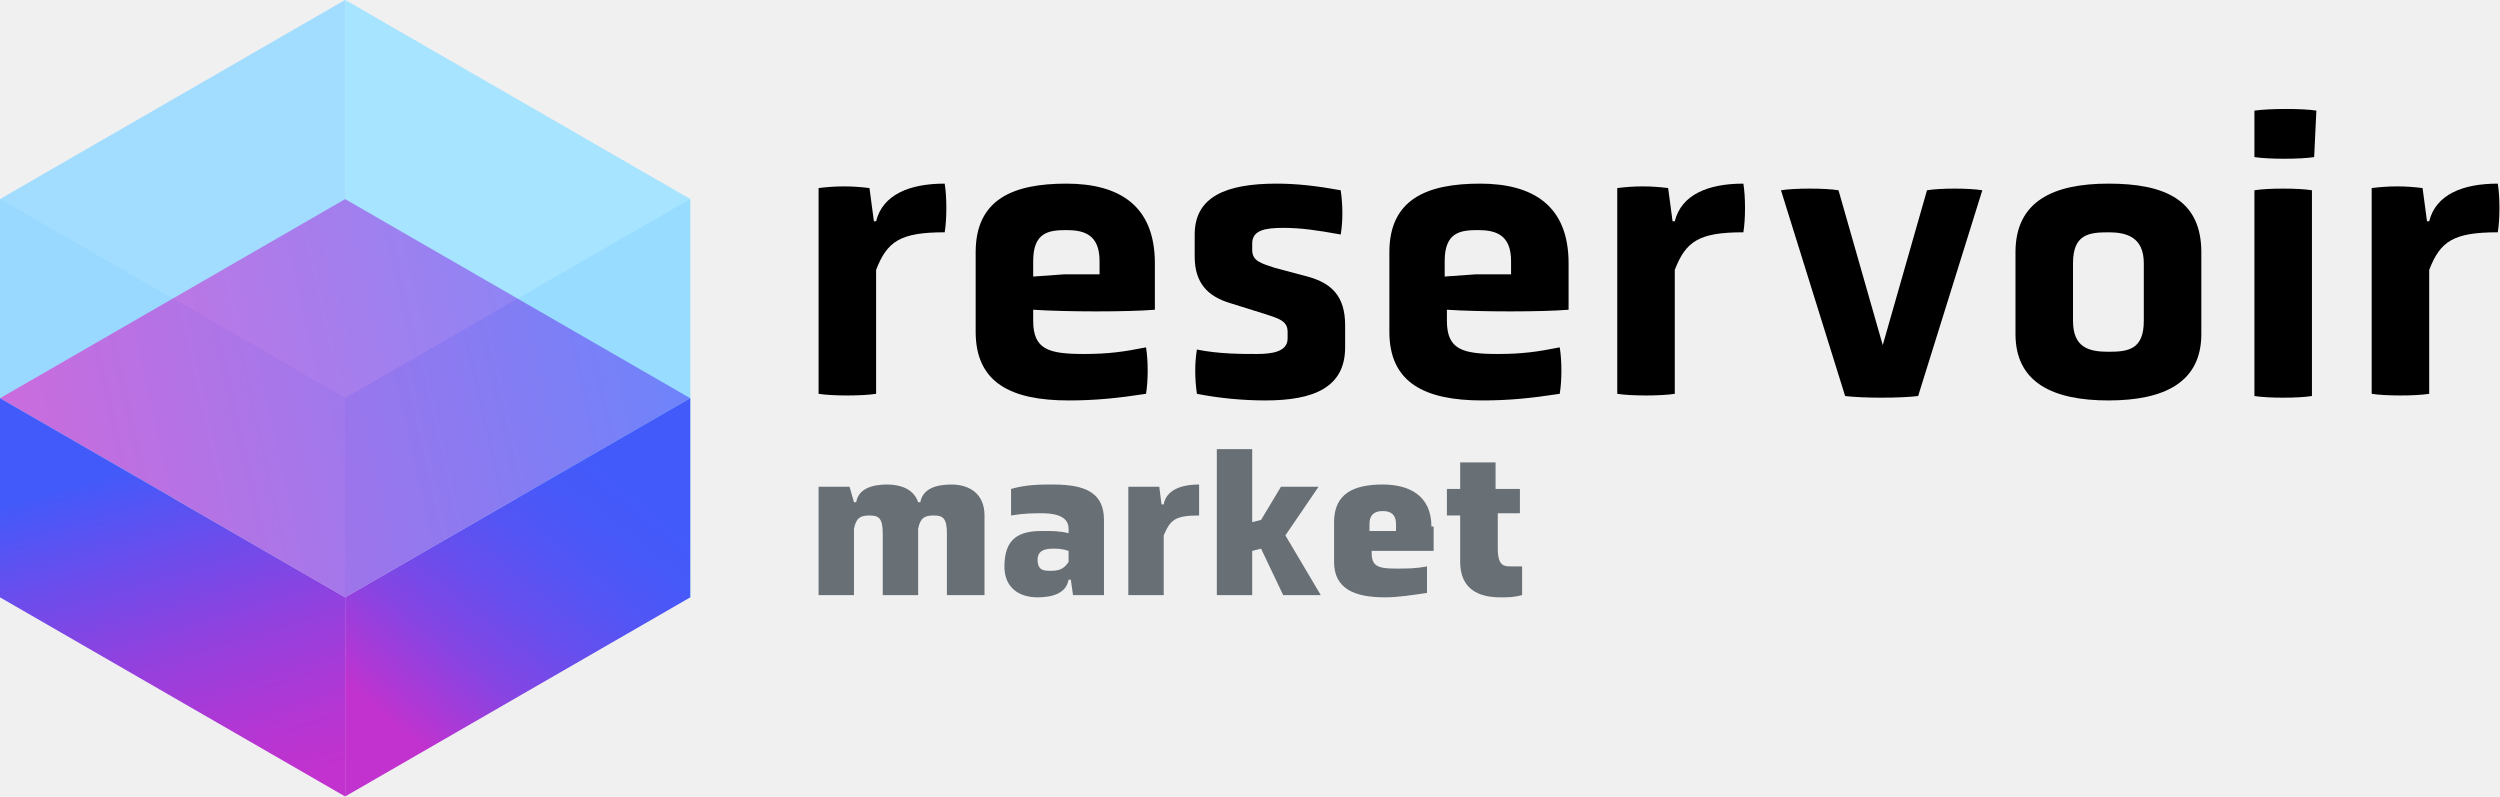
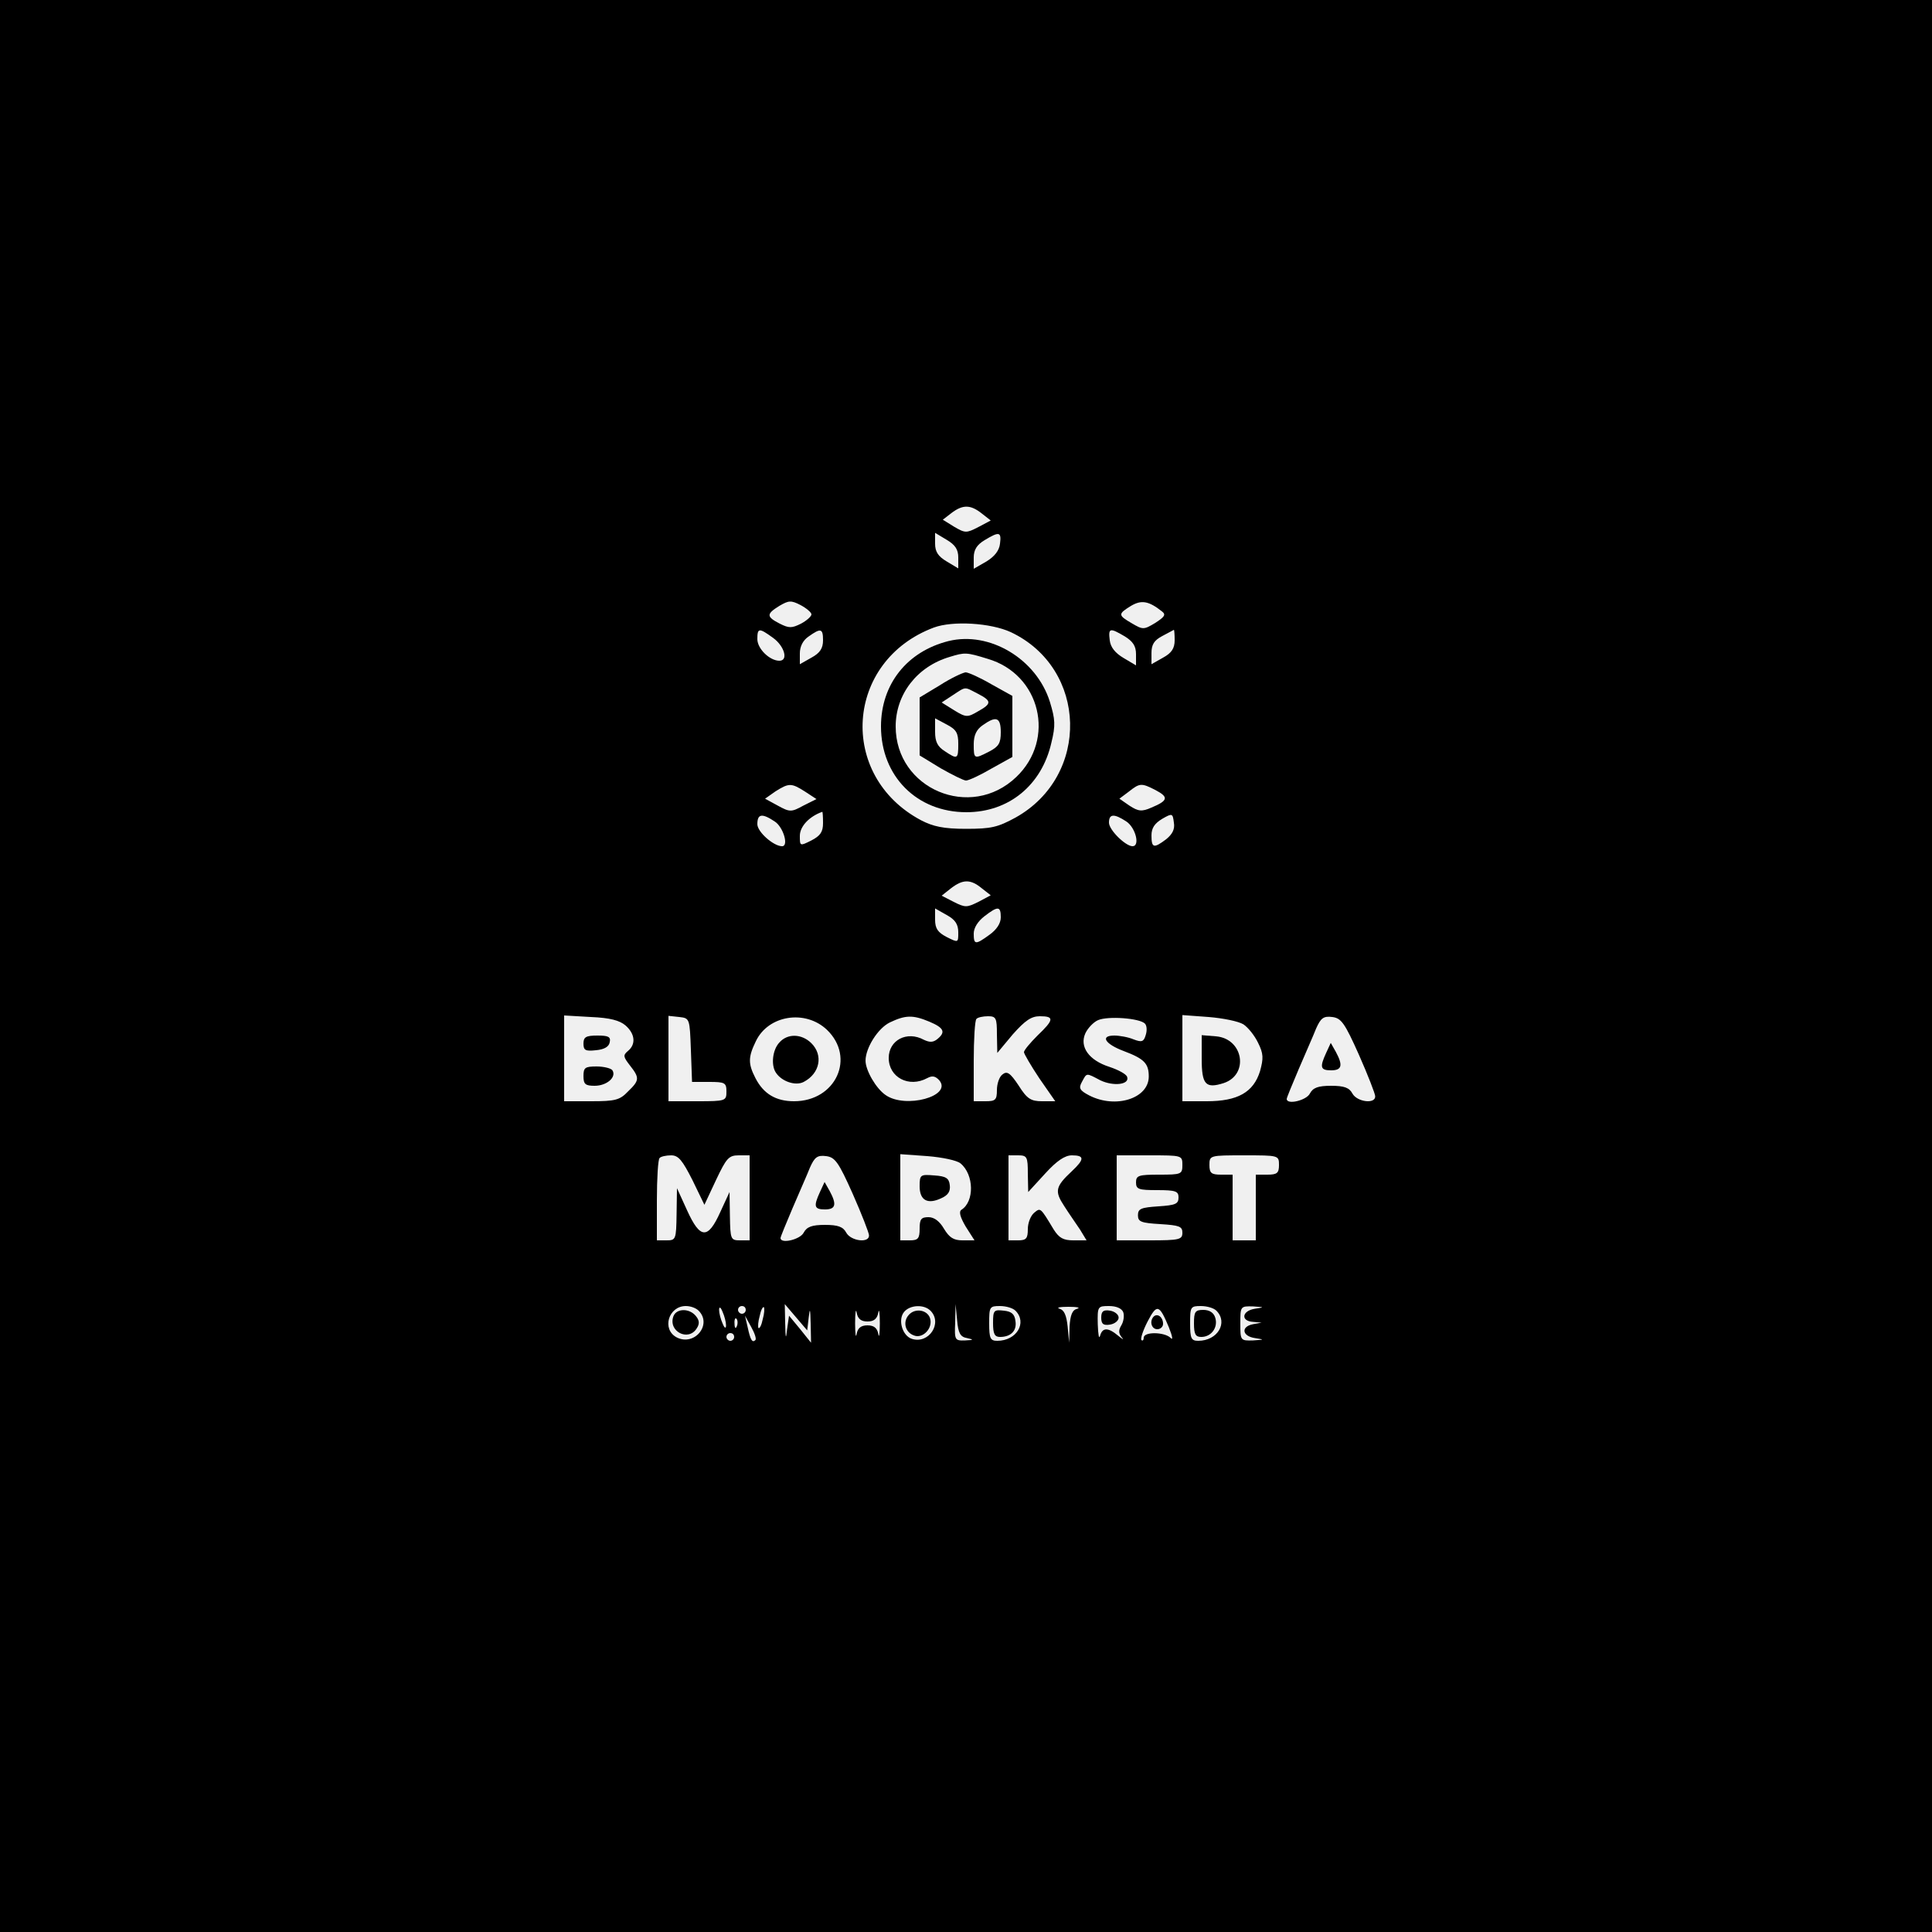
- <svg xmlns="http://www.w3.org/2000/svg" version="1.1" id="Layer_1" x="0px" y="0px" viewBox="0 0 113 36" style="enable-background:new 0 0 113 36;" xml:space="preserve">
-   <style type="text/css">
- 	.st0{fill:#80D8FF;}
- 	.st1{fill:#7ACFFF;}
- 	.st2{fill:url(#SVGID_1_);}
- 	.st3{opacity:0.3;fill:#E4F0FE;enable-background:new    ;}
- 	.st4{fill:url(#SVGID_00000069366009594144120120000005172455187701561989_);}
- 	.st5{opacity:0.3;fill:#D0E6FF;enable-background:new    ;}
- 	.st6{fill:url(#SVGID_00000033330668047477427580000001147174152306828211_);}
- 	.st7{opacity:0.3;fill:#FFFFFF;enable-background:new    ;}
- 	.st8{fill:#687076;}
- </style>
-   <g>
-     <path class="st0" d="M31.2,27l-15.6-9V0l15.6,9V27z" />
-     <path class="st1" d="M0,27l15.6-9V0L0,9V27z" />
-     <linearGradient id="SVGID_1_" gradientUnits="userSpaceOnUse" x1="0.584" y1="16.637" x2="31.008" y2="23.437" gradientTransform="matrix(1 0 0 -1 0 38)">
-       <stop offset="0" style="stop-color:#C132CE" />
-       <stop offset="1" style="stop-color:#425AFA" />
-     </linearGradient>
-     <path class="st2" d="M15.6,27l15.6-9L15.6,9L0,18L15.6,27z" />
-     <path class="st3" d="M15.6,36L0,27V9l15.6,9V36z" />
-     <linearGradient id="SVGID_00000051342142352281228420000014239414145845821097_" gradientUnits="userSpaceOnUse" x1="5.995" y1="16.984" x2="10.483" y2="2.056" gradientTransform="matrix(1 0 0 -1 0 38)">
-       <stop offset="0" style="stop-color:#425AFA" />
-       <stop offset="0.16" style="stop-color:#5A52F2" />
-       <stop offset="0.55" style="stop-color:#9241DE" />
-       <stop offset="0.84" style="stop-color:#B436D3" />
-       <stop offset="1" style="stop-color:#C132CE" />
-     </linearGradient>
-     <path style="fill:url(#SVGID_00000051342142352281228420000014239414145845821097_);" d="M0,27l15.6,9v-9L0,18V27z" />
-     <path class="st5" d="M15.6,36l15.6-9V9l-15.6,9V36z" />
-     <linearGradient id="SVGID_00000134241509824311280220000000377286090988085946_" gradientUnits="userSpaceOnUse" x1="18.349" y1="4.817" x2="28.29" y2="17.014" gradientTransform="matrix(1 0 0 -1 0 38)">
-       <stop offset="0" style="stop-color:#C132CE" />
-       <stop offset="0.1" style="stop-color:#AB39D6" />
-       <stop offset="0.28" style="stop-color:#8545E3" />
-       <stop offset="0.47" style="stop-color:#684EED" />
-       <stop offset="0.65" style="stop-color:#5355F4" />
-       <stop offset="0.83" style="stop-color:#4659F9" />
-       <stop offset="1" style="stop-color:#425AFA" />
-     </linearGradient>
-     <path style="fill:url(#SVGID_00000134241509824311280220000000377286090988085946_);" d="M31.2,27l-15.6,9v-9l15.6-9V27z" />
-     <path class="st7" d="M15.6,18l15.6-9L15.6,0L0,9L15.6,18z" />
+ <svg xmlns="http://www.w3.org/2000/svg" version="1.0" width="500pt" height="500pt" viewBox="0 0 500 500" preserveAspectRatio="xMidYMid meet">
+   <g transform="translate(0,500) scale(0.1,-0.1)" fill="#000000" stroke="none">
+     <path d="M0 2500 l0 -2500 2500 0 2500 0 0 2500 0 2500 -2500 0 -2500 0 0 -2500z m2541 1171 l23 -18 -32 -17 c-31 -16 -34 -16 -63 1 l-29 18 22 17 c30 23 50 22 79 -1z m-61 -114 l0 -28 -30 18 c-22 13 -30 25 -30 46 l0 28 30 -18 c22 -13 30 -25 30 -46z m108 36 c-2 -18 -14 -33 -35 -46 l-33 -19 0 29 c0 20 8 33 28 45 38 23 44 22 40 -9z m-488 -183 c0 -5 -12 -16 -27 -24 -24 -12 -31 -12 -55 0 -35 18 -35 25 -1 46 24 14 30 15 55 2 15 -8 28 -19 28 -24z m908 7 c10 -8 5 -14 -18 -29 -30 -18 -32 -18 -61 -1 -36 21 -36 24 -2 45 27 16 46 13 81 -15z m-392 -53 c199 -94 206 -372 12 -480 -46 -25 -63 -29 -128 -29 -58 0 -85 6 -116 22 -217 115 -197 413 33 499 49 18 147 12 199 -12z m-615 -15 c29 -21 40 -59 16 -59 -25 0 -57 31 -57 56 0 29 4 30 41 3z m129 -6 c0 -21 -8 -33 -30 -45 l-30 -17 0 28 c0 18 8 34 23 44 31 22 37 21 37 -10z m781 10 c21 -13 29 -25 29 -46 l0 -29 -32 19 c-22 13 -34 28 -36 46 -4 32 0 33 39 10z m129 -10 c0 -21 -8 -33 -30 -45 l-30 -17 0 29 c0 22 7 33 28 44 15 8 28 15 30 16 1 0 2 -12 2 -27z m-956 -392 l29 -19 -34 -17 c-31 -17 -35 -17 -66 0 l-33 18 27 19 c35 22 41 22 77 -1z m907 4 c34 -18 32 -27 -11 -45 -25 -11 -34 -10 -57 5 l-26 18 24 18 c29 23 33 23 70 4z m-861 -85 c0 -23 -7 -33 -30 -45 -30 -15 -30 -15 -30 12 0 24 24 50 58 62 1 1 2 -12 2 -29z m888 -42 c-32 -24 -38 -23 -38 10 0 19 8 31 28 43 26 15 27 14 30 -10 3 -17 -4 -30 -20 -43z m-1013 46 c22 -14 37 -64 19 -64 -22 0 -64 37 -64 57 0 27 12 29 45 7z m910 0 c24 -16 36 -64 16 -64 -18 0 -61 42 -61 61 0 23 13 24 45 3z m-374 -173 l23 -18 -32 -17 c-30 -15 -34 -15 -64 0 l-31 16 24 19 c31 24 51 24 80 0z m-61 -114 c0 -27 0 -27 -30 -12 -23 12 -30 22 -30 45 l0 29 30 -17 c22 -12 30 -24 30 -45z m110 39 c0 -16 -11 -32 -29 -45 -37 -27 -41 -26 -41 3 0 15 11 32 28 45 35 27 42 26 42 -3z m-971 -280 c25 -22 27 -49 6 -66 -13 -11 -12 -15 5 -37 26 -33 25 -39 -5 -68 -21 -22 -33 -25 -95 -25 l-70 0 0 111 0 111 69 -4 c50 -2 75 -9 90 -22z m169 -63 l3 -83 44 0 c41 0 45 -2 45 -25 0 -24 -2 -25 -75 -25 l-75 0 0 111 0 110 28 -3 c27 -3 27 -4 30 -85z m352 52 c75 -72 23 -185 -85 -185 -47 0 -79 19 -100 60 -19 37 -19 54 1 95 32 68 128 83 184 30z m265 21 c38 -16 43 -27 21 -45 -11 -9 -20 -9 -35 -2 -44 24 -91 -1 -91 -47 0 -50 52 -78 100 -52 13 7 21 5 31 -6 34 -41 -88 -74 -139 -38 -25 17 -52 64 -52 89 0 33 32 84 63 99 40 19 59 20 102 2z m175 -33 l1 -48 40 48 c32 36 48 47 70 47 38 0 37 -9 -6 -50 -19 -19 -35 -38 -35 -43 0 -4 18 -35 40 -68 l41 -59 -34 0 c-29 0 -39 6 -61 41 -22 33 -30 38 -42 28 -8 -6 -14 -24 -14 -40 0 -26 -4 -29 -30 -29 l-30 0 0 103 c0 57 3 107 7 110 3 4 17 7 30 7 21 0 23 -5 23 -47z m383 28 c5 -5 6 -18 2 -30 -5 -17 -10 -19 -31 -11 -14 6 -37 10 -50 10 -38 0 -24 -22 24 -40 53 -20 65 -32 65 -66 0 -57 -86 -84 -154 -49 -25 13 -28 19 -19 35 13 24 10 24 48 4 34 -16 76 -11 69 9 -2 7 -22 18 -46 26 -53 17 -78 52 -62 87 6 13 21 29 33 34 26 11 107 5 121 -9z m255 -2 c12 -8 29 -29 38 -48 14 -28 14 -40 5 -73 -17 -55 -58 -78 -138 -78 l-63 0 0 111 0 112 68 -5 c37 -3 77 -11 90 -19z m299 -79 c23 -52 42 -101 42 -107 1 -21 -47 -15 -59 7 -8 15 -21 20 -55 20 -34 0 -47 -5 -55 -20 -9 -18 -60 -30 -60 -14 0 3 14 37 31 77 17 40 38 87 45 105 12 27 19 33 42 30 23 -3 32 -15 69 -98z m-1725 -324 l31 -64 30 64 c27 57 33 64 59 64 l28 0 0 -110 0 -110 -25 0 c-24 0 -25 3 -26 63 l-1 62 -24 -52 c-32 -71 -52 -70 -86 5 l-26 57 -1 -67 c-1 -66 -2 -68 -26 -68 l-25 0 0 103 c0 57 3 107 7 110 3 4 17 7 30 7 19 0 29 -13 55 -64z m415 -36 c23 -52 42 -101 42 -107 1 -21 -47 -15 -59 7 -8 15 -21 20 -55 20 -34 0 -47 -5 -55 -20 -9 -18 -60 -30 -60 -14 0 3 14 37 31 77 17 40 38 87 45 105 12 27 19 33 42 30 23 -3 32 -15 69 -98z m279 79 c35 -29 36 -99 2 -120 -7 -5 -3 -19 11 -43 l23 -36 -31 0 c-23 0 -34 7 -48 30 -11 19 -25 30 -40 30 -19 0 -23 -5 -23 -30 0 -25 -4 -30 -25 -30 l-25 0 0 111 0 112 70 -5 c38 -3 77 -11 86 -19z m174 -26 l1 -48 44 48 c30 33 51 47 69 47 33 0 33 -10 0 -41 -43 -40 -45 -52 -20 -90 12 -19 31 -46 41 -61 l17 -28 -34 0 c-26 0 -37 6 -51 28 -35 58 -34 57 -51 43 -9 -8 -16 -26 -16 -42 0 -24 -4 -29 -25 -29 l-25 0 0 110 0 110 25 0 c23 0 25 -4 25 -47z m400 22 c0 -24 -3 -25 -60 -25 -53 0 -60 -2 -60 -20 0 -18 7 -20 55 -20 48 0 55 -3 55 -19 0 -17 -8 -20 -52 -23 -45 -3 -53 -6 -53 -23 0 -17 8 -20 58 -23 49 -3 57 -6 57 -22 0 -18 -7 -20 -85 -20 l-85 0 0 110 0 110 85 0 c84 0 85 0 85 -25z m250 0 c0 -21 -5 -25 -30 -25 l-30 0 0 -85 0 -85 -30 0 -30 0 0 85 0 85 -30 0 c-25 0 -30 4 -30 25 0 25 1 25 90 25 89 0 90 0 90 -25z m-1502 -377 c36 -36 -11 -93 -57 -69 -39 21 -21 81 24 81 12 0 26 -5 33 -12z m71 -38 c0 -9 -4 -8 -9 5 -5 11 -9 27 -9 35 0 9 4 8 9 -5 5 -11 9 -27 9 -35z m51 40 c0 -5 -4 -10 -10 -10 -5 0 -10 5 -10 10 0 6 5 10 10 10 6 0 10 -4 10 -10z m44 -24 c-3 -15 -8 -25 -11 -23 -2 3 -1 17 3 31 3 15 8 25 11 23 2 -3 1 -17 -3 -31z m119 5 c3 26 4 22 5 -16 l1 -50 -28 35 -29 35 -5 -35 c-3 -28 -4 -25 -5 15 l-1 50 29 -34 29 -34 4 34z m152 -11 c17 0 25 7 28 23 2 12 4 0 4 -28 0 -27 -2 -40 -4 -27 -3 15 -11 22 -28 22 -17 0 -25 -7 -28 -22 -2 -13 -4 0 -4 27 0 28 2 40 4 28 3 -16 11 -23 28 -23z m163 28 c32 -32 -4 -87 -48 -73 -25 8 -37 50 -20 70 15 18 51 20 68 3z m95 -71 c18 -4 17 -5 -5 -6 -27 -1 -28 1 -26 47 l1 47 4 -42 c3 -33 8 -43 26 -46z m125 71 c31 -31 3 -78 -47 -78 -18 0 -21 6 -21 45 0 43 1 45 28 45 15 0 33 -5 40 -12z m160 5 c-13 -3 -18 -16 -20 -46 l-1 -42 -4 42 c-3 29 -9 43 -21 46 -9 3 1 5 23 5 22 0 32 -2 23 -5z m119 -9 c3 -9 1 -24 -5 -34 -8 -13 -7 -21 1 -31 7 -7 3 -6 -9 4 -26 22 -41 22 -47 0 -3 -10 -5 3 -6 30 -1 46 0 47 29 47 19 0 33 -6 37 -16z m118 -39 c10 -25 11 -35 4 -27 -16 15 -69 16 -69 0 0 -6 -3 -9 -6 -6 -3 3 4 25 16 48 24 46 30 45 55 -15z m123 43 c31 -31 3 -78 -47 -78 -18 0 -21 6 -21 45 0 43 1 45 28 45 15 0 33 -5 40 -12z m100 5 c-34 -5 -38 -32 -5 -34 l22 -2 -22 -4 c-32 -6 -29 -31 5 -36 25 -4 25 -4 -5 -6 -33 -1 -33 0 -33 44 0 44 0 45 33 44 30 -2 30 -2 5 -6z m-1341 -45 c-3 -8 -6 -5 -6 6 -1 11 2 17 5 13 3 -3 4 -12 1 -19z m48 -36 c-8 -8 -13 0 -20 33 l-7 30 16 -29 c9 -16 14 -31 11 -34z m-55 8 c0 -5 -4 -10 -10 -10 -5 0 -10 5 -10 10 0 6 5 10 10 10 6 0 10 -4 10 -10z" />
+     <path d="M2455 3341 c-108 -27 -175 -112 -175 -221 0 -129 93 -222 221 -222 110 0 195 70 220 180 11 45 10 60 -4 106 -35 111 -156 183 -262 157z m101 -46 c137 -40 177 -208 74 -306 -118 -113 -312 -31 -312 131 0 83 55 155 140 180 39 12 43 12 98 -5z" />
+     <path d="M2433 3227 l-53 -32 0 -75 0 -75 54 -33 c30 -17 60 -32 66 -32 7 0 37 14 66 31 l54 30 0 79 0 79 -54 30 c-29 17 -60 31 -67 31 -8 -1 -38 -15 -66 -33z m97 -22 c37 -19 37 -26 1 -46 -27 -16 -31 -16 -62 3 l-32 20 29 19 c35 23 29 22 64 4z m-50 -130 c0 -40 -2 -41 -35 -19 -19 12 -25 25 -25 50 l0 35 30 -16 c25 -13 30 -22 30 -50z m110 30 c0 -28 -5 -37 -30 -50 -39 -20 -40 -20 -40 19 0 23 7 38 23 49 35 25 47 21 47 -18z" />
+     <path d="M1510 2299 c0 -17 5 -20 32 -17 22 2 34 9 36 21 3 14 -4 17 -32 17 -30 0 -36 -4 -36 -21z" />
+     <path d="M1510 2215 c0 -21 5 -25 29 -25 31 0 57 22 46 40 -3 5 -22 10 -41 10 -30 0 -34 -3 -34 -25z" />
+     <path d="M2017 2302 c-18 -19 -22 -59 -9 -78 15 -23 51 -35 72 -24 42 22 51 69 20 100 -25 25 -62 26 -83 2z" />
+     <path d="M3110 2260 c0 -67 10 -78 57 -63 66 22 51 115 -20 121 l-37 3 0 -61z" />
+     <path d="M3432 2275 c-17 -37 -15 -45 13 -45 28 0 31 13 12 48 l-13 23 -12 -26z" />
+     <path d="M2122 1915 c-17 -37 -15 -45 13 -45 28 0 31 13 12 48 l-13 23 -12 -26z" />
+     <path d="M2380 1930 c0 -36 20 -48 56 -31 18 8 24 18 22 34 -2 18 -10 23 -40 25 -36 3 -38 2 -38 -28z" />
+     <path d="M1743 1594 c-15 -39 38 -67 60 -32 8 12 7 21 -2 32 -17 21 -50 20 -58 0z" />
+     <path d="M2351 1596 c-15 -18 -8 -44 14 -52 21 -9 47 15 43 40 -4 26 -40 33 -57 12z" />
+     <path d="M2570 1576 c0 -28 4 -36 18 -36 28 0 44 16 40 41 -2 18 -10 25 -30 27 -26 3 -28 1 -28 -32z" />
+     <path d="M2850 1590 c0 -16 5 -21 23 -18 12 2 22 10 22 18 0 8 -10 16 -22 18 -18 3 -23 -2 -23 -18z" />
+     <path d="M2986 1593 c-12 -12 -6 -33 9 -33 8 0 15 6 15 14 0 17 -14 28 -24 19z" />
+     <path d="M3090 1575 c0 -28 4 -35 19 -35 26 0 44 25 36 50 -4 13 -15 20 -31 20 -21 0 -24 -5 -24 -35z" />
  </g>
-   <path d="M37,8.5c0.8-0.1,1.5-0.1,2.3,0l0.2,1.5h0.1c0.3-1.2,1.5-1.7,3.1-1.7c0.1,0.6,0.1,1.6,0,2.2c-2,0-2.6,0.4-3.1,1.7v5.6  c-0.6,0.1-2,0.1-2.6,0V8.5L37,8.5z" />
-   <path d="M52.2,14c-1.2,0.1-4,0.1-5.5,0v0.5c0,1.3,0.7,1.5,2.3,1.5c1.1,0,1.8-0.1,2.8-0.3c0.1,0.6,0.1,1.5,0,2.1  c-1.3,0.2-2.3,0.3-3.5,0.3c-2.6,0-4.2-0.8-4.2-3.1v-3.6c0-2.4,1.7-3.1,4.1-3.1c2.4,0,4,1,4,3.6V14z M49.7,11.8  c0-1.2-0.7-1.4-1.5-1.4c-0.8,0-1.5,0.1-1.5,1.4v0.7l1.4-0.1h1.6V11.8L49.7,11.8z" />
-   <path d="M60.8,15.7c0,1.8-1.4,2.4-3.6,2.4c-1,0-2.1-0.1-3.1-0.3c-0.1-0.7-0.1-1.4,0-2c1,0.2,2,0.2,2.7,0.2c0.7,0,1.4-0.1,1.4-0.7  v-0.3c0-0.5-0.4-0.6-1-0.8l-1.6-0.5c-1-0.3-1.6-0.9-1.6-2.1v-1c0-1.7,1.4-2.3,3.7-2.3c0.9,0,1.8,0.1,2.9,0.3c0.1,0.7,0.1,1.4,0,2  c-1.1-0.2-1.8-0.3-2.6-0.3c-0.8,0-1.4,0.1-1.4,0.7v0.3c0,0.5,0.4,0.6,1,0.8l1.5,0.4c1.1,0.3,1.7,0.9,1.7,2.2V15.7L60.8,15.7z" />
-   <path d="M70.9,14c-1.2,0.1-4,0.1-5.5,0v0.5c0,1.3,0.7,1.5,2.3,1.5c1.1,0,1.8-0.1,2.8-0.3c0.1,0.6,0.1,1.5,0,2.1  c-1.3,0.2-2.3,0.3-3.5,0.3c-2.6,0-4.2-0.8-4.2-3.1v-3.6c0-2.4,1.7-3.1,4.1-3.1c2.4,0,4,1,4,3.6V14z M68.3,11.8  c0-1.2-0.7-1.4-1.5-1.4s-1.5,0.1-1.5,1.4v0.7l1.4-0.1h1.6V11.8z" />
-   <path d="M73.1,8.5c0.8-0.1,1.5-0.1,2.3,0l0.2,1.5h0.1c0.3-1.2,1.5-1.7,3.1-1.7c0.1,0.6,0.1,1.6,0,2.2c-2,0-2.6,0.4-3.1,1.7v5.6  c-0.6,0.1-2,0.1-2.6,0V8.5L73.1,8.5z" />
-   <path d="M80.5,8.6c0.6-0.1,2-0.1,2.6,0l2,7l2-7c0.6-0.1,1.9-0.1,2.5,0l-2.9,9.3c-0.8,0.1-2.5,0.1-3.3,0L80.5,8.6z" />
-   <path d="M99.5,15.1c0,2.2-1.7,3-4.2,3c-2.5,0-4.2-0.8-4.2-3v-3.7c0-2.3,1.7-3.1,4.2-3.1c2.5,0,4.2,0.7,4.2,3.1V15.1z M96.9,11.9  c0-1.2-0.8-1.4-1.6-1.4c-0.9,0-1.6,0.1-1.6,1.4v2.6c0,1.2,0.7,1.4,1.6,1.4c0.9,0,1.6-0.1,1.6-1.4V11.9z" />
-   <path d="M104.6,7.1c-0.6,0.1-2.1,0.1-2.7,0l0-2.1c0.7-0.1,2.2-0.1,2.8,0L104.6,7.1z M101.9,8.6c0.6-0.1,2-0.1,2.6,0v9.3  c-0.6,0.1-2,0.1-2.6,0V8.6z" />
-   <path d="M107.2,8.5c0.8-0.1,1.5-0.1,2.3,0l0.2,1.5h0.1c0.3-1.2,1.5-1.7,3.1-1.7c0.1,0.6,0.1,1.6,0,2.2c-2,0-2.6,0.4-3.1,1.7v5.6  c-0.6,0.1-2,0.1-2.6,0V8.5L107.2,8.5z" />
-   <path class="st8" d="M42.9,26.9c0.4,0,1.2,0,1.6,0v-3.6c0-1-0.7-1.4-1.5-1.4c-0.7,0-1.3,0.2-1.4,0.8h-0.1c-0.2-0.6-0.8-0.8-1.4-0.8  c-0.7,0-1.3,0.2-1.4,0.8h-0.1L38.4,22c-0.4,0-1.1,0-1.4,0v4.9c0.4,0,1.2,0,1.6,0v-3c0.1-0.5,0.3-0.6,0.7-0.6c0.4,0,0.6,0.1,0.6,0.8  v2.8c0.4,0,1.2,0,1.6,0v-3c0.1-0.5,0.3-0.6,0.7-0.6c0.4,0,0.6,0.1,0.6,0.8V26.9z" />
-   <path class="st8" d="M48.5,26.9c0.4,0,1.1,0,1.4,0v-3.4c0-1.2-0.8-1.6-2.3-1.6c-0.6,0-1.2,0-1.9,0.2c0,0.4,0,0.8,0,1.2  c0.6-0.1,1-0.1,1.4-0.1c0.9,0,1.2,0.3,1.2,0.7v0.2C47.9,24,47.6,24,47.1,24c-1,0-1.7,0.3-1.7,1.6c0,1,0.7,1.4,1.5,1.4  c0.7,0,1.3-0.2,1.4-0.8h0.1L48.5,26.9z M48.3,25.4c-0.2,0.3-0.4,0.4-0.8,0.4c-0.3,0-0.6,0-0.6-0.5c0-0.4,0.3-0.5,0.7-0.5  c0.2,0,0.4,0,0.7,0.1V25.4z" />
-   <path class="st8" d="M51,26.9c0.4,0,1.2,0,1.6,0v-2.7c0.3-0.7,0.5-0.9,1.6-0.9c0-0.4,0-1,0-1.4c-0.9,0-1.5,0.3-1.6,0.9h-0.1L52.4,22  c-0.5,0-1,0-1.4,0V26.9z" />
-   <path class="st8" d="M58,26.9c0.4,0,1.4,0,1.7,0l-1.6-2.7l1.5-2.2c-0.4,0-1.4,0-1.7,0L57,23.5l-0.4,0.1v-3.3c-0.4,0-1.2,0-1.6,0v6.6  c0.4,0,1.2,0,1.6,0v-2l0.4-0.1L58,26.9z" />
-   <path class="st8" d="M64.7,23.8c0-1.4-1-1.9-2.2-1.9c-1.3,0-2.2,0.4-2.2,1.7v1.8c0,1.2,0.9,1.6,2.3,1.6c0.6,0,1.2-0.1,1.9-0.2  c0-0.4,0-0.9,0-1.2c-0.5,0.1-0.9,0.1-1.4,0.1c-0.8,0-1.1-0.1-1.1-0.7v-0.1c0.8,0,2.2,0,2.8,0V23.8z M63.1,24h-0.7l-0.5,0v-0.3  c0-0.5,0.3-0.6,0.6-0.6c0.3,0,0.6,0.1,0.6,0.6V24z" />
-   <path class="st8" d="M68.7,23.3c0-0.4,0-0.8,0-1.2h-1.1v-1.2c-0.4,0-1.2,0-1.6,0v1.2l-0.6,0c0,0.4,0,0.8,0,1.2H66v2.1  c0,1.2,0.8,1.6,1.8,1.6c0.4,0,0.6,0,1-0.1c0-0.4,0-0.9,0-1.3c-0.2,0-0.4,0-0.5,0c-0.3,0-0.6,0-0.6-0.8v-1.6H68.7z" />
</svg>
